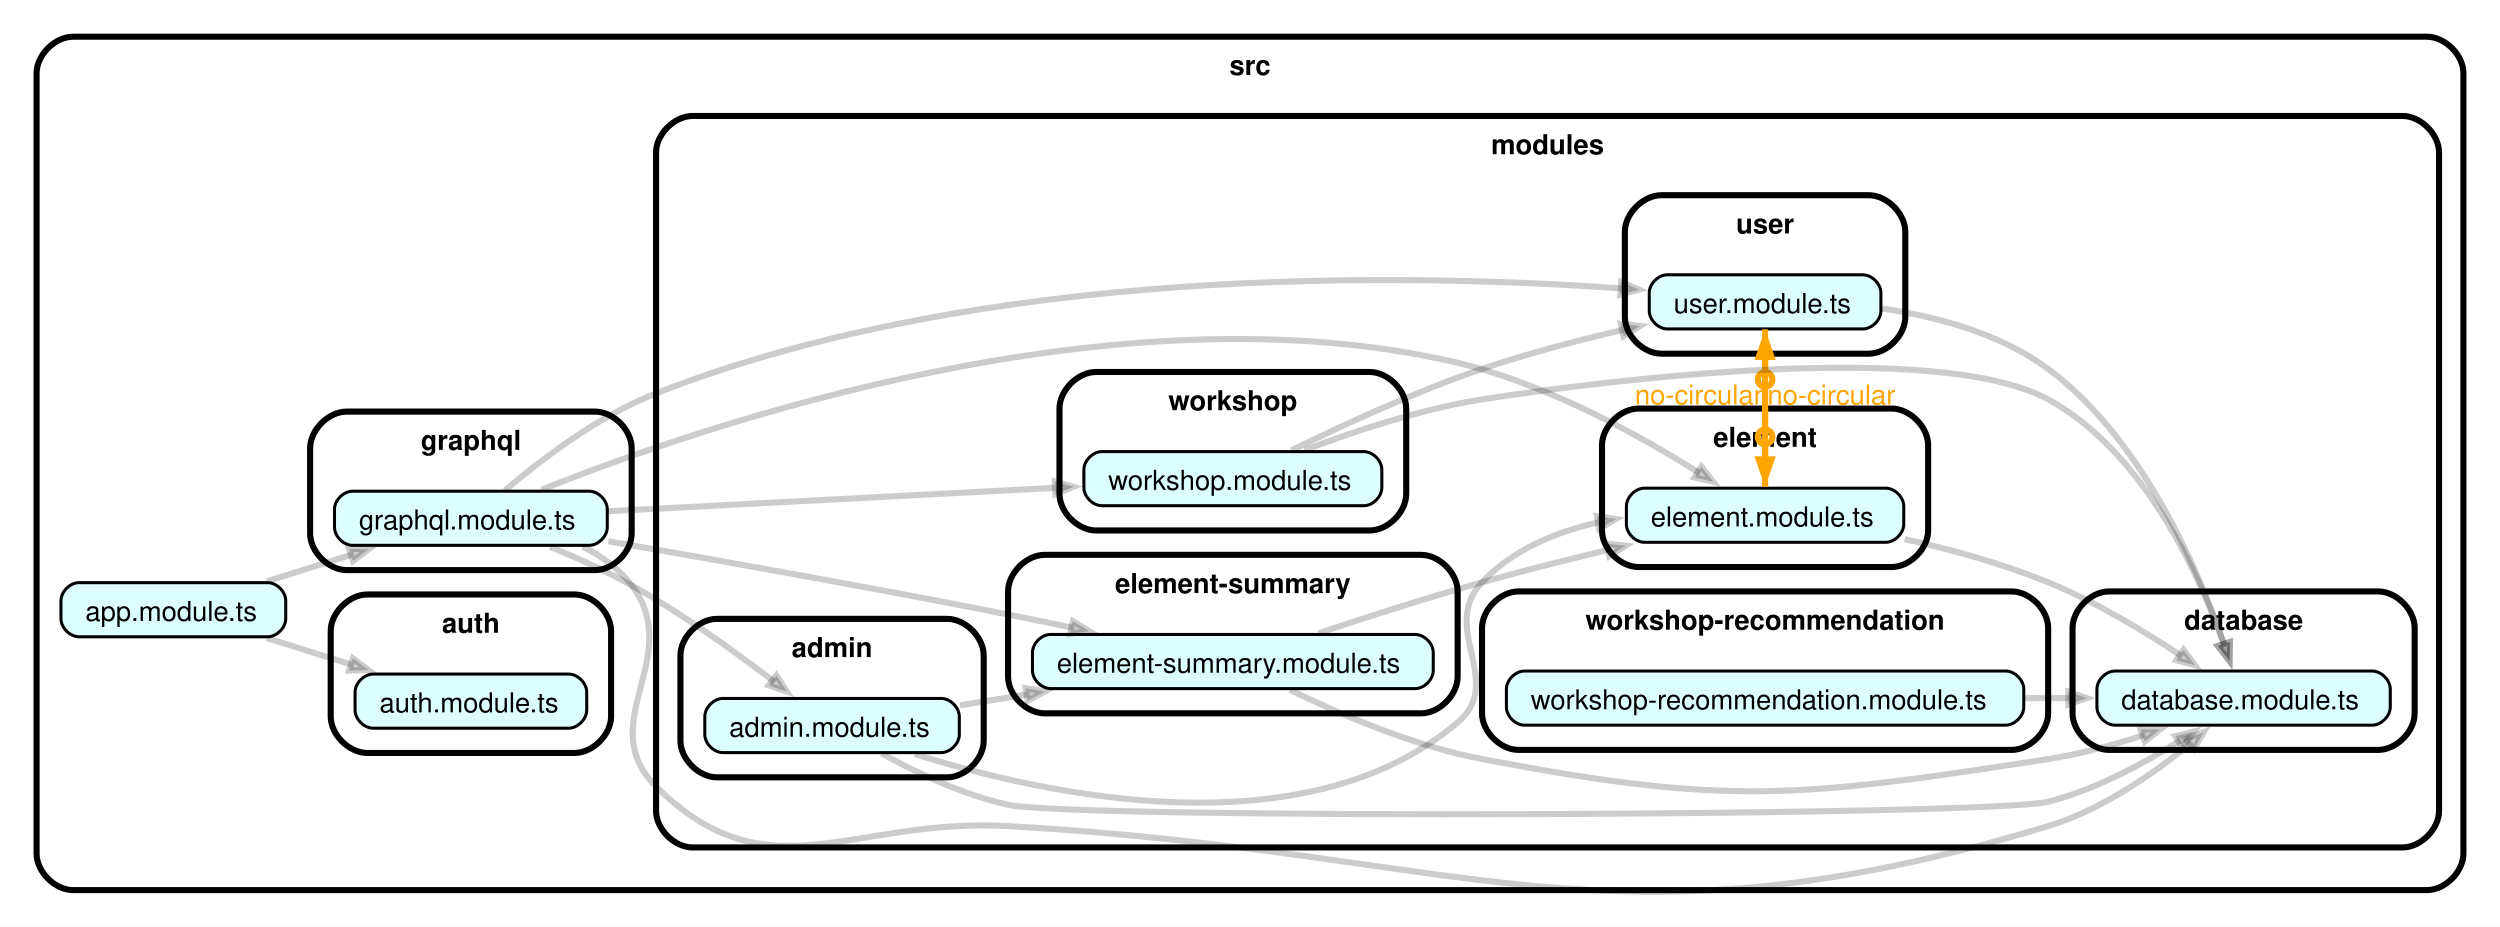
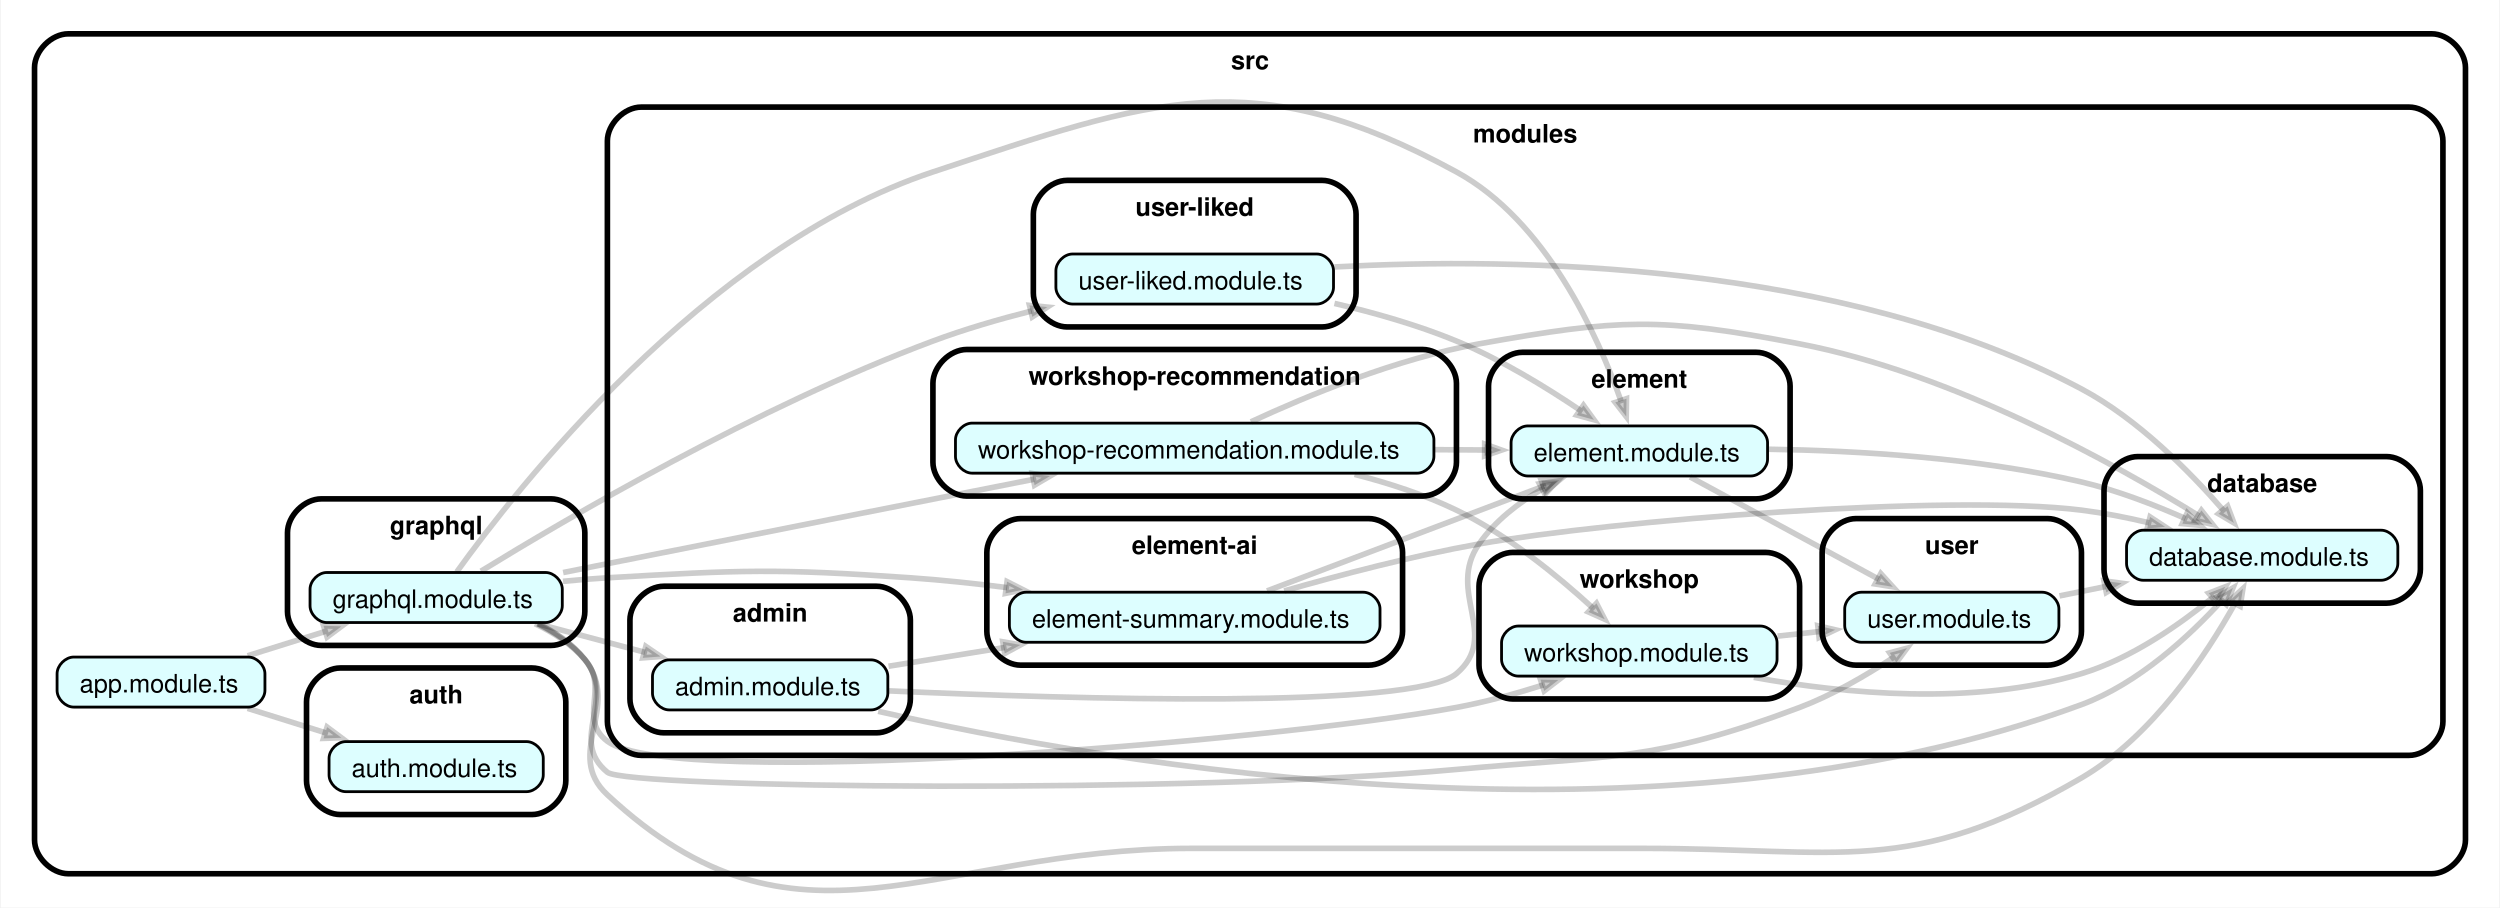
- <svg xmlns="http://www.w3.org/2000/svg" xmlns:xlink="http://www.w3.org/1999/xlink" width="820pt" height="304pt" viewBox="0.00 0.00 820.25 304.00">
-   <g id="graph0" class="graph" transform="scale(1 1) rotate(0) translate(4 300)">
-     <polygon fill="white" stroke="none" points="-4,4 -4,-300 816.25,-300 816.25,4 -4,4" />
+ <svg xmlns="http://www.w3.org/2000/svg" xmlns:xlink="http://www.w3.org/1999/xlink" width="887pt" height="322pt" viewBox="0.00 0.00 886.50 322.00">
+   <g id="graph0" class="graph" transform="scale(1 1) rotate(0) translate(4 318)">
+     <polygon fill="white" stroke="none" points="-4,4 -4,-318 882.5,-318 882.5,4 -4,4" />
    <g id="clust1" class="cluster">
-       <path fill="#ffffff" stroke="black" stroke-width="2" d="M20,-8C20,-8 792.25,-8 792.25,-8 798.25,-8 804.25,-14 804.25,-20 804.25,-20 804.25,-276 804.25,-276 804.25,-282 798.25,-288 792.25,-288 792.25,-288 20,-288 20,-288 14,-288 8,-282 8,-276 8,-276 8,-20 8,-20 8,-14 14,-8 20,-8" />
-       <text text-anchor="middle" x="406.12" y="-275.45" font-family="Helvetica,sans-Serif" font-weight="bold" font-size="9.00">src</text>
+       <path fill="#ffffff" stroke="black" stroke-width="2" d="M20,-8C20,-8 858.5,-8 858.5,-8 864.5,-8 870.5,-14 870.5,-20 870.5,-20 870.5,-294 870.5,-294 870.5,-300 864.5,-306 858.5,-306 858.5,-306 20,-306 20,-306 14,-306 8,-300 8,-294 8,-294 8,-20 8,-20 8,-14 14,-8 20,-8" />
+       <text text-anchor="middle" x="439.25" y="-293.45" font-family="Helvetica,sans-Serif" font-weight="bold" font-size="9.00">src</text>
    </g>
    <g id="clust2" class="cluster">
-       <path fill="#ffffff" stroke="black" stroke-width="2" d="M116.5,-53C116.5,-53 184.5,-53 184.5,-53 190.5,-53 196.5,-59 196.5,-65 196.5,-65 196.5,-93 196.5,-93 196.5,-99 190.5,-105 184.5,-105 184.5,-105 116.5,-105 116.5,-105 110.5,-105 104.5,-99 104.5,-93 104.5,-93 104.5,-65 104.5,-65 104.5,-59 110.5,-53 116.5,-53" />
-       <text text-anchor="middle" x="150.5" y="-92.45" font-family="Helvetica,sans-Serif" font-weight="bold" font-size="9.00">auth</text>
+       <path fill="#ffffff" stroke="black" stroke-width="2" d="M116.5,-29C116.5,-29 184.5,-29 184.5,-29 190.5,-29 196.5,-35 196.5,-41 196.5,-41 196.5,-69 196.5,-69 196.5,-75 190.5,-81 184.5,-81 184.5,-81 116.5,-81 116.5,-81 110.5,-81 104.5,-75 104.5,-69 104.5,-69 104.5,-41 104.5,-41 104.5,-35 110.5,-29 116.5,-29" />
+       <text text-anchor="middle" x="150.5" y="-68.45" font-family="Helvetica,sans-Serif" font-weight="bold" font-size="9.00">auth</text>
    </g>
    <g id="clust3" class="cluster">
-       <path fill="#ffffff" stroke="black" stroke-width="2" d="M109.75,-113C109.75,-113 191.25,-113 191.25,-113 197.25,-113 203.25,-119 203.25,-125 203.25,-125 203.25,-153 203.25,-153 203.25,-159 197.25,-165 191.25,-165 191.25,-165 109.75,-165 109.75,-165 103.75,-165 97.75,-159 97.75,-153 97.75,-153 97.75,-125 97.75,-125 97.75,-119 103.75,-113 109.75,-113" />
-       <text text-anchor="middle" x="150.5" y="-152.45" font-family="Helvetica,sans-Serif" font-weight="bold" font-size="9.00">graphql</text>
+       <path fill="#ffffff" stroke="black" stroke-width="2" d="M109.75,-89C109.75,-89 191.25,-89 191.25,-89 197.25,-89 203.25,-95 203.25,-101 203.25,-101 203.25,-129 203.25,-129 203.25,-135 197.25,-141 191.25,-141 191.25,-141 109.75,-141 109.75,-141 103.75,-141 97.75,-135 97.75,-129 97.75,-129 97.75,-101 97.75,-101 97.75,-95 103.75,-89 109.75,-89" />
+       <text text-anchor="middle" x="150.5" y="-128.45" font-family="Helvetica,sans-Serif" font-weight="bold" font-size="9.00">graphql</text>
    </g>
    <g id="clust4" class="cluster">
-       <path fill="#ffffff" stroke="black" stroke-width="2" d="M223.25,-22C223.25,-22 784.25,-22 784.25,-22 790.25,-22 796.25,-28 796.25,-34 796.25,-34 796.25,-250 796.25,-250 796.25,-256 790.25,-262 784.25,-262 784.25,-262 223.25,-262 223.25,-262 217.25,-262 211.25,-256 211.25,-250 211.25,-250 211.25,-34 211.25,-34 211.25,-28 217.25,-22 223.25,-22" />
-       <text text-anchor="middle" x="503.75" y="-249.45" font-family="Helvetica,sans-Serif" font-weight="bold" font-size="9.00">modules</text>
+       <path fill="#ffffff" stroke="black" stroke-width="2" d="M223.25,-50C223.25,-50 850.5,-50 850.5,-50 856.5,-50 862.5,-56 862.5,-62 862.5,-62 862.5,-268 862.5,-268 862.5,-274 856.5,-280 850.5,-280 850.5,-280 223.25,-280 223.25,-280 217.25,-280 211.25,-274 211.25,-268 211.25,-268 211.25,-62 211.25,-62 211.25,-56 217.25,-50 223.25,-50" />
+       <text text-anchor="middle" x="536.88" y="-267.45" font-family="Helvetica,sans-Serif" font-weight="bold" font-size="9.00">modules</text>
    </g>
    <g id="clust5" class="cluster">
-       <path fill="#ffffff" stroke="black" stroke-width="2" d="M231.25,-45C231.25,-45 306.75,-45 306.75,-45 312.75,-45 318.75,-51 318.75,-57 318.75,-57 318.75,-85 318.75,-85 318.75,-91 312.75,-97 306.75,-97 306.75,-97 231.25,-97 231.25,-97 225.25,-97 219.25,-91 219.25,-85 219.25,-85 219.25,-57 219.25,-57 219.25,-51 225.25,-45 231.25,-45" />
-       <text text-anchor="middle" x="269" y="-84.45" font-family="Helvetica,sans-Serif" font-weight="bold" font-size="9.00">admin</text>
+       <path fill="#ffffff" stroke="black" stroke-width="2" d="M231.25,-58C231.25,-58 306.75,-58 306.75,-58 312.75,-58 318.75,-64 318.75,-70 318.75,-70 318.75,-98 318.75,-98 318.75,-104 312.75,-110 306.75,-110 306.75,-110 231.25,-110 231.25,-110 225.25,-110 219.25,-104 219.25,-98 219.25,-98 219.25,-70 219.25,-70 219.25,-64 225.25,-58 231.25,-58" />
+       <text text-anchor="middle" x="269" y="-97.45" font-family="Helvetica,sans-Serif" font-weight="bold" font-size="9.00">admin</text>
    </g>
    <g id="clust6" class="cluster">
-       <path fill="#ffffff" stroke="black" stroke-width="2" d="M688,-54C688,-54 776.25,-54 776.25,-54 782.25,-54 788.25,-60 788.25,-66 788.25,-66 788.25,-94 788.25,-94 788.25,-100 782.25,-106 776.25,-106 776.25,-106 688,-106 688,-106 682,-106 676,-100 676,-94 676,-94 676,-66 676,-66 676,-60 682,-54 688,-54" />
-       <text text-anchor="middle" x="732.12" y="-93.45" font-family="Helvetica,sans-Serif" font-weight="bold" font-size="9.00">database</text>
+       <path fill="#ffffff" stroke="black" stroke-width="2" d="M754.25,-104C754.25,-104 842.5,-104 842.5,-104 848.5,-104 854.5,-110 854.5,-116 854.5,-116 854.5,-144 854.5,-144 854.5,-150 848.5,-156 842.5,-156 842.5,-156 754.25,-156 754.25,-156 748.25,-156 742.25,-150 742.25,-144 742.25,-144 742.25,-116 742.25,-116 742.25,-110 748.25,-104 754.25,-104" />
+       <text text-anchor="middle" x="798.38" y="-143.45" font-family="Helvetica,sans-Serif" font-weight="bold" font-size="9.00">database</text>
    </g>
    <g id="clust7" class="cluster">
-       <path fill="#ffffff" stroke="black" stroke-width="2" d="M338.75,-66C338.75,-66 462.25,-66 462.25,-66 468.25,-66 474.25,-72 474.25,-78 474.25,-78 474.25,-106 474.25,-106 474.25,-112 468.25,-118 462.25,-118 462.25,-118 338.75,-118 338.75,-118 332.75,-118 326.75,-112 326.75,-106 326.75,-106 326.75,-78 326.75,-78 326.75,-72 332.75,-66 338.75,-66" />
-       <text text-anchor="middle" x="400.5" y="-105.45" font-family="Helvetica,sans-Serif" font-weight="bold" font-size="9.00">element-summary</text>
+       <path fill="#ffffff" stroke="black" stroke-width="2" d="M357.88,-82C357.88,-82 481.38,-82 481.38,-82 487.38,-82 493.38,-88 493.38,-94 493.38,-94 493.38,-122 493.38,-122 493.38,-128 487.38,-134 481.38,-134 481.38,-134 357.88,-134 357.88,-134 351.88,-134 345.88,-128 345.88,-122 345.88,-122 345.88,-94 345.88,-94 345.88,-88 351.88,-82 357.88,-82" />
+       <text text-anchor="middle" x="419.62" y="-121.45" font-family="Helvetica,sans-Serif" font-weight="bold" font-size="9.00">element-ai</text>
    </g>
    <g id="clust8" class="cluster">
-       <path fill="#ffffff" stroke="black" stroke-width="2" d="M533.62,-114C533.62,-114 616.62,-114 616.62,-114 622.62,-114 628.62,-120 628.62,-126 628.62,-126 628.62,-154 628.62,-154 628.62,-160 622.62,-166 616.62,-166 616.62,-166 533.62,-166 533.62,-166 527.62,-166 521.62,-160 521.62,-154 521.62,-154 521.62,-126 521.62,-126 521.62,-120 527.62,-114 533.62,-114" />
-       <text text-anchor="middle" x="575.12" y="-153.45" font-family="Helvetica,sans-Serif" font-weight="bold" font-size="9.00">element</text>
+       <path fill="#ffffff" stroke="black" stroke-width="2" d="M535.88,-141C535.88,-141 618.88,-141 618.88,-141 624.88,-141 630.88,-147 630.88,-153 630.88,-153 630.88,-181 630.88,-181 630.88,-187 624.88,-193 618.88,-193 618.88,-193 535.88,-193 535.88,-193 529.88,-193 523.88,-187 523.88,-181 523.88,-181 523.88,-153 523.88,-153 523.88,-147 529.88,-141 535.88,-141" />
+       <text text-anchor="middle" x="577.38" y="-180.45" font-family="Helvetica,sans-Serif" font-weight="bold" font-size="9.00">element</text>
    </g>
    <g id="clust9" class="cluster">
-       <path fill="#ffffff" stroke="black" stroke-width="2" d="M541.12,-184C541.12,-184 609.12,-184 609.12,-184 615.12,-184 621.12,-190 621.12,-196 621.12,-196 621.12,-224 621.12,-224 621.12,-230 615.12,-236 609.12,-236 609.12,-236 541.12,-236 541.12,-236 535.12,-236 529.12,-230 529.12,-224 529.12,-224 529.12,-196 529.12,-196 529.12,-190 535.12,-184 541.12,-184" />
-       <text text-anchor="middle" x="575.12" y="-223.45" font-family="Helvetica,sans-Serif" font-weight="bold" font-size="9.00">user</text>
+       <path fill="#ffffff" stroke="black" stroke-width="2" d="M374.38,-202C374.38,-202 464.88,-202 464.88,-202 470.88,-202 476.88,-208 476.88,-214 476.88,-214 476.88,-242 476.88,-242 476.88,-248 470.88,-254 464.88,-254 464.88,-254 374.38,-254 374.38,-254 368.38,-254 362.38,-248 362.38,-242 362.38,-242 362.38,-214 362.38,-214 362.38,-208 368.38,-202 374.38,-202" />
+       <text text-anchor="middle" x="419.62" y="-241.45" font-family="Helvetica,sans-Serif" font-weight="bold" font-size="9.00">user-liked</text>
    </g>
    <g id="clust10" class="cluster">
-       <path fill="#ffffff" stroke="black" stroke-width="2" d="M494.25,-54C494.25,-54 656,-54 656,-54 662,-54 668,-60 668,-66 668,-66 668,-94 668,-94 668,-100 662,-106 656,-106 656,-106 494.25,-106 494.25,-106 488.25,-106 482.25,-100 482.25,-94 482.25,-94 482.25,-66 482.25,-66 482.25,-60 488.25,-54 494.25,-54" />
-       <text text-anchor="middle" x="575.12" y="-93.45" font-family="Helvetica,sans-Serif" font-weight="bold" font-size="9.00">workshop-recommendation</text>
+       <path fill="#ffffff" stroke="black" stroke-width="2" d="M654.25,-82C654.25,-82 722.25,-82 722.25,-82 728.25,-82 734.25,-88 734.25,-94 734.25,-94 734.25,-122 734.25,-122 734.25,-128 728.25,-134 722.25,-134 722.25,-134 654.25,-134 654.25,-134 648.25,-134 642.25,-128 642.25,-122 642.25,-122 642.25,-94 642.25,-94 642.25,-88 648.25,-82 654.25,-82" />
+       <text text-anchor="middle" x="688.25" y="-121.45" font-family="Helvetica,sans-Serif" font-weight="bold" font-size="9.00">user</text>
    </g>
    <g id="clust11" class="cluster">
-       <path fill="#ffffff" stroke="black" stroke-width="2" d="M355.62,-126C355.62,-126 445.38,-126 445.38,-126 451.38,-126 457.38,-132 457.38,-138 457.38,-138 457.38,-166 457.38,-166 457.38,-172 451.38,-178 445.38,-178 445.38,-178 355.62,-178 355.62,-178 349.62,-178 343.62,-172 343.62,-166 343.62,-166 343.62,-138 343.62,-138 343.62,-132 349.62,-126 355.62,-126" />
-       <text text-anchor="middle" x="400.5" y="-165.45" font-family="Helvetica,sans-Serif" font-weight="bold" font-size="9.00">workshop</text>
+       <path fill="#ffffff" stroke="black" stroke-width="2" d="M338.75,-142C338.75,-142 500.5,-142 500.5,-142 506.5,-142 512.5,-148 512.5,-154 512.5,-154 512.5,-182 512.5,-182 512.5,-188 506.5,-194 500.5,-194 500.5,-194 338.75,-194 338.75,-194 332.75,-194 326.75,-188 326.75,-182 326.75,-182 326.75,-154 326.75,-154 326.75,-148 332.75,-142 338.75,-142" />
+       <text text-anchor="middle" x="419.62" y="-181.45" font-family="Helvetica,sans-Serif" font-weight="bold" font-size="9.00">workshop-recommendation</text>
+     </g>
+     <g id="clust12" class="cluster">
+       <path fill="#ffffff" stroke="black" stroke-width="2" d="M532.5,-70C532.5,-70 622.25,-70 622.25,-70 628.25,-70 634.25,-76 634.25,-82 634.25,-82 634.25,-110 634.25,-110 634.25,-116 628.25,-122 622.25,-122 622.25,-122 532.5,-122 532.5,-122 526.5,-122 520.5,-116 520.5,-110 520.5,-110 520.5,-82 520.5,-82 520.5,-76 526.5,-70 532.5,-70" />
+       <text text-anchor="middle" x="577.38" y="-109.45" font-family="Helvetica,sans-Serif" font-weight="bold" font-size="9.00">workshop</text>
    </g>
    <g id="node1" class="node">
      <g id="a_node1">
        <a xlink:href="src/app.module.ts" xlink:title="app.module.ts">
-           <path fill="#ddfeff" stroke="black" d="M83.83,-108.88C83.83,-108.88 21.92,-108.88 21.92,-108.88 18.96,-108.88 16,-105.92 16,-102.96 16,-102.96 16,-97.04 16,-97.04 16,-94.08 18.96,-91.12 21.92,-91.12 21.92,-91.12 83.83,-91.12 83.83,-91.12 86.79,-91.12 89.75,-94.08 89.75,-97.04 89.75,-97.04 89.75,-102.96 89.75,-102.96 89.75,-105.92 86.79,-108.88 83.83,-108.88" />
-           <text text-anchor="start" x="24" y="-96.33" font-family="Helvetica,sans-Serif" font-size="9.00">app.module.ts</text>
+           <path fill="#ddfeff" stroke="black" d="M83.83,-84.88C83.83,-84.88 21.92,-84.88 21.92,-84.88 18.96,-84.88 16,-81.92 16,-78.96 16,-78.96 16,-73.04 16,-73.04 16,-70.08 18.96,-67.12 21.92,-67.12 21.92,-67.12 83.83,-67.12 83.83,-67.12 86.79,-67.12 89.75,-70.08 89.75,-73.04 89.75,-73.04 89.75,-78.96 89.75,-78.96 89.75,-81.92 86.79,-84.88 83.83,-84.88" />
+           <text text-anchor="start" x="24" y="-72.33" font-family="Helvetica,sans-Serif" font-size="9.00">app.module.ts</text>
        </a>
      </g>
    </g>
    <g id="node2" class="node">
      <g id="a_node2">
        <a xlink:href="src/auth/auth.module.ts" xlink:title="auth.module.ts">
-           <path fill="#ddfeff" stroke="black" d="M182.58,-78.88C182.58,-78.88 118.42,-78.88 118.42,-78.88 115.46,-78.88 112.5,-75.92 112.5,-72.96 112.5,-72.96 112.5,-67.04 112.5,-67.04 112.5,-64.08 115.46,-61.12 118.42,-61.12 118.42,-61.12 182.58,-61.12 182.58,-61.12 185.54,-61.12 188.5,-64.08 188.5,-67.04 188.5,-67.04 188.5,-72.96 188.5,-72.96 188.5,-75.92 185.54,-78.88 182.58,-78.88" />
-           <text text-anchor="start" x="120.5" y="-66.33" font-family="Helvetica,sans-Serif" font-size="9.00">auth.module.ts</text>
+           <path fill="#ddfeff" stroke="black" d="M182.58,-54.88C182.58,-54.88 118.42,-54.88 118.42,-54.88 115.46,-54.88 112.5,-51.92 112.5,-48.96 112.5,-48.96 112.5,-43.04 112.5,-43.04 112.5,-40.08 115.46,-37.12 118.42,-37.12 118.42,-37.12 182.58,-37.12 182.58,-37.12 185.54,-37.12 188.5,-40.08 188.5,-43.04 188.5,-43.04 188.5,-48.96 188.5,-48.96 188.5,-51.92 185.54,-54.88 182.58,-54.88" />
+           <text text-anchor="start" x="120.5" y="-42.33" font-family="Helvetica,sans-Serif" font-size="9.00">auth.module.ts</text>
        </a>
      </g>
    </g>
    <g id="edge1" class="edge">
-       <path fill="none" stroke="#000000" stroke-width="2" stroke-opacity="0.2" d="M83.61,-90.67C92.33,-87.93 102,-84.9 111.18,-82.02" />
-       <polygon fill="#000000" fill-opacity="0.2" stroke="#000000" stroke-width="2" stroke-opacity="0.2" points="111.8,-84.03 116.9,-80.23 110.54,-80.02 111.8,-84.03" />
+       <path fill="none" stroke="#000000" stroke-width="2" stroke-opacity="0.2" d="M83.61,-66.67C92.33,-63.93 102,-60.9 111.18,-58.02" />
+       <polygon fill="#000000" fill-opacity="0.2" stroke="#000000" stroke-width="2" stroke-opacity="0.2" points="111.8,-60.03 116.9,-56.23 110.54,-56.02 111.8,-60.03" />
    </g>
    <g id="node3" class="node">
      <g id="a_node3">
        <a xlink:href="src/graphql/graphql.module.ts" xlink:title="graphql.module.ts">
-           <path fill="#ddfeff" stroke="black" d="M189.33,-138.88C189.33,-138.88 111.67,-138.88 111.67,-138.88 108.71,-138.88 105.75,-135.92 105.75,-132.96 105.75,-132.96 105.75,-127.04 105.75,-127.04 105.75,-124.08 108.71,-121.12 111.67,-121.12 111.67,-121.12 189.33,-121.12 189.33,-121.12 192.29,-121.12 195.25,-124.08 195.25,-127.04 195.25,-127.04 195.25,-132.96 195.25,-132.96 195.25,-135.92 192.29,-138.88 189.33,-138.88" />
-           <text text-anchor="start" x="113.75" y="-126.33" font-family="Helvetica,sans-Serif" font-size="9.00">graphql.module.ts</text>
+           <path fill="#ddfeff" stroke="black" d="M189.33,-114.88C189.33,-114.88 111.67,-114.88 111.67,-114.88 108.71,-114.88 105.75,-111.92 105.75,-108.96 105.75,-108.96 105.75,-103.04 105.75,-103.04 105.75,-100.08 108.71,-97.12 111.67,-97.12 111.67,-97.12 189.33,-97.12 189.33,-97.12 192.29,-97.12 195.25,-100.08 195.25,-103.04 195.25,-103.04 195.25,-108.96 195.25,-108.96 195.25,-111.92 192.29,-114.88 189.33,-114.88" />
+           <text text-anchor="start" x="113.75" y="-102.33" font-family="Helvetica,sans-Serif" font-size="9.00">graphql.module.ts</text>
        </a>
      </g>
    </g>
    <g id="edge2" class="edge">
-       <path fill="none" stroke="#000000" stroke-width="2" stroke-opacity="0.2" d="M83.61,-109.33C92.33,-112.07 102,-115.1 111.18,-117.98" />
-       <polygon fill="#000000" fill-opacity="0.2" stroke="#000000" stroke-width="2" stroke-opacity="0.2" points="110.54,-119.98 116.9,-119.77 111.8,-115.97 110.54,-119.98" />
+       <path fill="none" stroke="#000000" stroke-width="2" stroke-opacity="0.2" d="M83.61,-85.33C92.33,-88.07 102,-91.1 111.18,-93.98" />
+       <polygon fill="#000000" fill-opacity="0.2" stroke="#000000" stroke-width="2" stroke-opacity="0.2" points="110.54,-95.98 116.9,-95.77 111.8,-91.97 110.54,-95.98" />
    </g>
    <g id="node4" class="node">
      <g id="a_node4">
        <a xlink:href="src/modules/admin/admin.module.ts" xlink:title="admin.module.ts">
-           <path fill="#ddfeff" stroke="black" d="M304.83,-70.88C304.83,-70.88 233.17,-70.88 233.17,-70.88 230.21,-70.88 227.25,-67.92 227.25,-64.96 227.25,-64.96 227.25,-59.04 227.25,-59.04 227.25,-56.08 230.21,-53.12 233.17,-53.12 233.17,-53.12 304.83,-53.12 304.83,-53.12 307.79,-53.12 310.75,-56.08 310.75,-59.04 310.75,-59.04 310.75,-64.96 310.75,-64.96 310.75,-67.92 307.79,-70.88 304.83,-70.88" />
-           <text text-anchor="start" x="235.25" y="-58.33" font-family="Helvetica,sans-Serif" font-size="9.00">admin.module.ts</text>
+           <path fill="#ddfeff" stroke="black" d="M304.83,-83.88C304.83,-83.88 233.17,-83.88 233.17,-83.88 230.21,-83.88 227.25,-80.92 227.25,-77.96 227.25,-77.96 227.25,-72.04 227.25,-72.04 227.25,-69.08 230.21,-66.12 233.17,-66.12 233.17,-66.12 304.83,-66.12 304.83,-66.12 307.79,-66.12 310.75,-69.08 310.75,-72.04 310.75,-72.04 310.75,-77.96 310.75,-77.96 310.75,-80.92 307.79,-83.88 304.83,-83.88" />
+           <text text-anchor="start" x="235.25" y="-71.33" font-family="Helvetica,sans-Serif" font-size="9.00">admin.module.ts</text>
        </a>
      </g>
    </g>
    <g id="edge3" class="edge">
-       <path fill="none" stroke="#000000" stroke-width="2" stroke-opacity="0.2" d="M176.5,-120.65C185.16,-117.08 194.81,-112.72 203.25,-108 219.75,-98.77 237.15,-86.24 249.75,-76.58" />
-       <polygon fill="#000000" fill-opacity="0.2" stroke="#000000" stroke-width="2" stroke-opacity="0.2" points="250.73,-78.48 254.18,-73.13 248.16,-75.16 250.73,-78.48" />
+       <path fill="none" stroke="#000000" stroke-width="2" stroke-opacity="0.2" d="M186.45,-96.7C198.43,-93.51 211.99,-89.9 224.56,-86.56" />
+       <polygon fill="#000000" fill-opacity="0.2" stroke="#000000" stroke-width="2" stroke-opacity="0.2" points="224.89,-88.65 230.15,-85.07 223.81,-84.59 224.89,-88.65" />
    </g>
    <g id="node5" class="node">
      <g id="a_node5">
        <a xlink:href="src/modules/database/database.module.ts" xlink:title="database.module.ts">
-           <path fill="#ddfeff" stroke="black" d="M774.33,-79.88C774.33,-79.88 689.92,-79.88 689.92,-79.88 686.96,-79.88 684,-76.92 684,-73.96 684,-73.96 684,-68.04 684,-68.04 684,-65.08 686.96,-62.12 689.92,-62.12 689.92,-62.12 774.33,-62.12 774.33,-62.12 777.29,-62.12 780.25,-65.08 780.25,-68.04 780.25,-68.04 780.25,-73.96 780.25,-73.96 780.25,-76.92 777.29,-79.88 774.33,-79.88" />
-           <text text-anchor="start" x="692" y="-67.33" font-family="Helvetica,sans-Serif" font-size="9.00">database.module.ts</text>
+           <path fill="#ddfeff" stroke="black" d="M840.58,-129.88C840.58,-129.88 756.17,-129.88 756.17,-129.88 753.21,-129.88 750.25,-126.92 750.25,-123.96 750.25,-123.96 750.25,-118.04 750.25,-118.04 750.25,-115.08 753.21,-112.12 756.17,-112.12 756.17,-112.12 840.58,-112.12 840.58,-112.12 843.54,-112.12 846.5,-115.08 846.5,-118.04 846.5,-118.04 846.5,-123.96 846.5,-123.96 846.5,-126.92 843.54,-129.88 840.58,-129.88" />
+           <text text-anchor="start" x="758.25" y="-117.33" font-family="Helvetica,sans-Serif" font-size="9.00">database.module.ts</text>
        </a>
      </g>
    </g>
    <g id="edge4" class="edge">
-       <path fill="none" stroke="#000000" stroke-width="2" stroke-opacity="0.2" d="M187.25,-120.69C193.41,-117.58 199.14,-113.46 203.25,-108 221.01,-84.38 190.27,-62.8 211.25,-42 247.93,-5.63 275.17,-31.89 326.75,-29 478.18,-20.5 522.82,14.88 668,-29 685.53,-34.3 702.65,-46.24 714.63,-56.04" />
-       <polygon fill="#000000" fill-opacity="0.2" stroke="#000000" stroke-width="2" stroke-opacity="0.2" points="713.14,-57.54 719.07,-59.83 715.87,-54.34 713.14,-57.54" />
+       <path fill="none" stroke="#000000" stroke-width="2" stroke-opacity="0.2" d="M186.8,-96.67C193.07,-93.56 198.96,-89.45 203.25,-84 216.63,-67.01 195.4,-50.72 211.25,-36 279.06,26.99 326.07,-17 418.62,-17 418.62,-17 418.62,-17 578.38,-17 648.54,-17 673.64,-6.66 734.25,-42 759.39,-56.66 778.44,-85.45 788.74,-103.93" />
+       <polygon fill="#000000" fill-opacity="0.2" stroke="#000000" stroke-width="2" stroke-opacity="0.2" points="786.86,-104.87 791.54,-109.17 790.57,-102.89 786.86,-104.87" />
    </g>
    <g id="node6" class="node">
      <g id="a_node6">
-         <a xlink:href="src/modules/element-summary/element-summary.module.ts" xlink:title="element-summary.module.ts">
-           <path fill="#ddfeff" stroke="black" d="M460.33,-91.88C460.33,-91.88 340.67,-91.88 340.67,-91.88 337.71,-91.88 334.75,-88.92 334.75,-85.96 334.75,-85.96 334.75,-80.04 334.75,-80.04 334.75,-77.08 337.71,-74.12 340.67,-74.12 340.67,-74.12 460.33,-74.12 460.33,-74.12 463.29,-74.12 466.25,-77.08 466.25,-80.04 466.25,-80.04 466.25,-85.96 466.25,-85.96 466.25,-88.92 463.29,-91.88 460.33,-91.88" />
-           <text text-anchor="start" x="342.75" y="-79.33" font-family="Helvetica,sans-Serif" font-size="9.00">element-summary.module.ts</text>
+         <a xlink:href="src/modules/element-ai/element-summary.module.ts" xlink:title="element-summary.module.ts">
+           <path fill="#ddfeff" stroke="black" d="M479.46,-107.88C479.46,-107.88 359.79,-107.88 359.79,-107.88 356.83,-107.88 353.88,-104.92 353.88,-101.96 353.88,-101.96 353.88,-96.04 353.88,-96.04 353.88,-93.08 356.83,-90.12 359.79,-90.12 359.79,-90.12 479.46,-90.12 479.46,-90.12 482.42,-90.12 485.38,-93.08 485.38,-96.04 485.38,-96.04 485.38,-101.96 485.38,-101.96 485.38,-104.92 482.42,-107.88 479.46,-107.88" />
+           <text text-anchor="start" x="361.88" y="-95.33" font-family="Helvetica,sans-Serif" font-size="9.00">element-summary.module.ts</text>
        </a>
      </g>
    </g>
    <g id="edge5" class="edge">
-       <path fill="none" stroke="#000000" stroke-width="2" stroke-opacity="0.2" d="M195.58,-122.46C229.35,-116.6 277.05,-108.13 318.75,-100 328.12,-98.17 338.08,-96.15 347.68,-94.15" />
-       <polygon fill="#000000" fill-opacity="0.2" stroke="#000000" stroke-width="2" stroke-opacity="0.2" points="347.98,-96.23 353.42,-92.95 347.12,-92.12 347.98,-96.23" />
+       <path fill="none" stroke="#000000" stroke-width="2" stroke-opacity="0.2" d="M195.5,-111.74C200.8,-112.26 206.14,-112.7 211.25,-113 258.95,-115.78 271.09,-116.32 318.75,-113 329.88,-112.22 341.67,-110.97 353.08,-109.51" />
+       <polygon fill="#000000" fill-opacity="0.2" stroke="#000000" stroke-width="2" stroke-opacity="0.2" points="353.05,-111.64 358.73,-108.77 352.5,-107.47 353.05,-111.64" />
    </g>
    <g id="node7" class="node">
      <g id="a_node7">
        <a xlink:href="src/modules/element/element.module.ts" xlink:title="element.module.ts">
-           <path fill="#ddfeff" stroke="black" d="M614.71,-139.88C614.71,-139.88 535.54,-139.88 535.54,-139.88 532.58,-139.88 529.62,-136.92 529.62,-133.96 529.62,-133.96 529.62,-128.04 529.62,-128.04 529.62,-125.08 532.58,-122.12 535.54,-122.12 535.54,-122.12 614.71,-122.12 614.71,-122.12 617.67,-122.12 620.62,-125.08 620.62,-128.04 620.62,-128.04 620.62,-133.96 620.62,-133.96 620.62,-136.92 617.67,-139.88 614.71,-139.88" />
-           <text text-anchor="start" x="537.62" y="-127.33" font-family="Helvetica,sans-Serif" font-size="9.00">element.module.ts</text>
+           <path fill="#ddfeff" stroke="black" d="M616.96,-166.88C616.96,-166.88 537.79,-166.88 537.79,-166.88 534.83,-166.88 531.88,-163.92 531.88,-160.96 531.88,-160.96 531.88,-155.04 531.88,-155.04 531.88,-152.08 534.83,-149.12 537.79,-149.12 537.79,-149.12 616.96,-149.12 616.96,-149.12 619.92,-149.12 622.88,-152.08 622.88,-155.04 622.88,-155.04 622.88,-160.96 622.88,-160.96 622.88,-163.92 619.92,-166.88 616.96,-166.88" />
+           <text text-anchor="start" x="539.88" y="-154.32" font-family="Helvetica,sans-Serif" font-size="9.00">element.module.ts</text>
        </a>
      </g>
    </g>
    <g id="edge6" class="edge">
-       <path fill="none" stroke="#000000" stroke-width="2" stroke-opacity="0.2" d="M173.64,-139.37C226.25,-160.37 362.73,-207.36 474.25,-181 503.44,-174.1 533.82,-157.28 553.29,-145.05" />
-       <polygon fill="#000000" fill-opacity="0.2" stroke="#000000" stroke-width="2" stroke-opacity="0.2" points="554.23,-146.95 558.14,-141.93 551.96,-143.41 554.23,-146.95" />
+       <path fill="none" stroke="#000000" stroke-width="2" stroke-opacity="0.2" d="M157.8,-115.07C178.15,-143.43 245.55,-230.09 326.75,-257 405.11,-282.97 440.01,-296.5 512.5,-257 544.21,-239.72 562.57,-199.18 570.9,-175.69" />
+       <polygon fill="#000000" fill-opacity="0.2" stroke="#000000" stroke-width="2" stroke-opacity="0.2" points="572.83,-176.56 572.74,-170.2 568.84,-175.22 572.83,-176.56" />
    </g>
    <g id="node8" class="node">
      <g id="a_node8">
-         <a xlink:href="src/modules/user/user.module.ts" xlink:title="user.module.ts">
-           <path fill="#ddfeff" stroke="black" d="M607.21,-209.88C607.21,-209.88 543.04,-209.88 543.04,-209.88 540.08,-209.88 537.12,-206.92 537.12,-203.96 537.12,-203.96 537.12,-198.04 537.12,-198.04 537.12,-195.08 540.08,-192.12 543.04,-192.12 543.04,-192.12 607.21,-192.12 607.21,-192.12 610.17,-192.12 613.12,-195.08 613.12,-198.04 613.12,-198.04 613.12,-203.96 613.12,-203.96 613.12,-206.92 610.17,-209.88 607.21,-209.88" />
-           <text text-anchor="start" x="545.12" y="-197.32" font-family="Helvetica,sans-Serif" font-size="9.00">user.module.ts</text>
+         <a xlink:href="src/modules/user-liked/user-liked.module.ts" xlink:title="user-liked.module.ts">
+           <path fill="#ddfeff" stroke="black" d="M462.96,-227.88C462.96,-227.88 376.29,-227.88 376.29,-227.88 373.33,-227.88 370.38,-224.92 370.38,-221.96 370.38,-221.96 370.38,-216.04 370.38,-216.04 370.38,-213.08 373.33,-210.12 376.29,-210.12 376.29,-210.12 462.96,-210.12 462.96,-210.12 465.92,-210.12 468.88,-213.08 468.88,-216.04 468.88,-216.04 468.88,-221.96 468.88,-221.96 468.88,-224.92 465.92,-227.88 462.96,-227.88" />
+           <text text-anchor="start" x="378.38" y="-215.32" font-family="Helvetica,sans-Serif" font-size="9.00">user-liked.module.ts</text>
        </a>
      </g>
    </g>
    <g id="edge7" class="edge">
-       <path fill="none" stroke="#000000" stroke-width="2" stroke-opacity="0.2" d="M161.66,-139.16C172.92,-148.76 192.04,-163.47 211.25,-171 318.62,-213.11 457.26,-210.44 528.06,-205.42" />
-       <polygon fill="#000000" fill-opacity="0.2" stroke="#000000" stroke-width="2" stroke-opacity="0.2" points="527.92,-207.54 533.75,-205 527.61,-203.35 527.92,-207.54" />
+       <path fill="none" stroke="#000000" stroke-width="2" stroke-opacity="0.2" d="M166.39,-115.34C195.92,-133.48 264.43,-173.76 326.75,-197 337.88,-201.15 350.06,-204.71 361.82,-207.69" />
+       <polygon fill="#000000" fill-opacity="0.2" stroke="#000000" stroke-width="2" stroke-opacity="0.2" points="361.01,-209.65 367.34,-209.04 362.01,-205.57 361.01,-209.65" />
    </g>
    <g id="node9" class="node">
      <g id="a_node9">
-         <a xlink:href="src/modules/workshop/workshop.module.ts" xlink:title="workshop.module.ts">
-           <path fill="#ddfeff" stroke="black" d="M443.46,-151.88C443.46,-151.88 357.54,-151.88 357.54,-151.88 354.58,-151.88 351.62,-148.92 351.62,-145.96 351.62,-145.96 351.62,-140.04 351.62,-140.04 351.62,-137.08 354.58,-134.12 357.54,-134.12 357.54,-134.12 443.46,-134.12 443.46,-134.12 446.42,-134.12 449.38,-137.08 449.38,-140.04 449.38,-140.04 449.38,-145.96 449.38,-145.96 449.38,-148.92 446.42,-151.88 443.46,-151.88" />
-           <text text-anchor="start" x="359.62" y="-139.32" font-family="Helvetica,sans-Serif" font-size="9.00">workshop.module.ts</text>
+         <a xlink:href="src/modules/user/user.module.ts" xlink:title="user.module.ts">
+           <path fill="#ddfeff" stroke="black" d="M720.33,-107.88C720.33,-107.88 656.17,-107.88 656.17,-107.88 653.21,-107.88 650.25,-104.92 650.25,-101.96 650.25,-101.96 650.25,-96.04 650.25,-96.04 650.25,-93.08 653.21,-90.12 656.17,-90.12 656.17,-90.12 720.33,-90.12 720.33,-90.12 723.29,-90.12 726.25,-93.08 726.25,-96.04 726.25,-96.04 726.25,-101.96 726.25,-101.96 726.25,-104.92 723.29,-107.88 720.33,-107.88" />
+           <text text-anchor="start" x="658.25" y="-95.33" font-family="Helvetica,sans-Serif" font-size="9.00">user.module.ts</text>
        </a>
      </g>
    </g>
    <g id="edge8" class="edge">
-       <path fill="none" stroke="#000000" stroke-width="2" stroke-opacity="0.2" d="M195.55,-132.31C236.44,-134.45 297.55,-137.66 342.21,-140" />
-       <polygon fill="#000000" fill-opacity="0.2" stroke="#000000" stroke-width="2" stroke-opacity="0.2" points="342.07,-142.09 348.17,-140.31 342.29,-137.9 342.07,-142.09" />
-     </g>
-     <g id="edge9" class="edge">
-       <path fill="none" stroke="#000000" stroke-width="2" stroke-opacity="0.2" d="M285.27,-52.81C296.34,-46.71 311.93,-39.23 326.75,-36 348.95,-31.16 649.6,-32.31 668,-37 683.44,-40.93 699.21,-49.43 711.13,-56.95" />
-       <polygon fill="#000000" fill-opacity="0.2" stroke="#000000" stroke-width="2" stroke-opacity="0.2" points="709.67,-58.5 715.84,-60.03 711.97,-54.98 709.67,-58.5" />
-     </g>
-     <g id="edge10" class="edge">
-       <path fill="none" stroke="#000000" stroke-width="2" stroke-opacity="0.2" d="M310.97,-68.64C318,-69.78 325.47,-71 332.97,-72.21" />
-       <polygon fill="#000000" fill-opacity="0.2" stroke="#000000" stroke-width="2" stroke-opacity="0.2" points="332.51,-74.26 338.77,-73.15 333.18,-70.12 332.51,-74.26" />
-     </g>
-     <g id="edge11" class="edge">
-       <path fill="none" stroke="#000000" stroke-width="2" stroke-opacity="0.2" d="M296.16,-52.63C338.88,-39.19 423.88,-20.42 474.25,-63 490.1,-76.4 468.04,-93.87 482.25,-109 492.2,-119.59 506.27,-125.49 520.41,-128.67" />
-       <polygon fill="#000000" fill-opacity="0.2" stroke="#000000" stroke-width="2" stroke-opacity="0.2" points="519.93,-130.72 526.22,-129.76 520.71,-126.59 519.93,-130.72" />
-     </g>
-     <g id="edge12" class="edge">
-       <path fill="none" stroke="#000000" stroke-width="2" stroke-opacity="0.2" d="M419.19,-73.73C435.17,-65.91 459.59,-55.33 482.25,-51 563.34,-35.52 586.41,-38.38 668,-51 678.37,-52.6 689.37,-55.61 699.23,-58.81" />
-       <polygon fill="#000000" fill-opacity="0.2" stroke="#000000" stroke-width="2" stroke-opacity="0.2" points="698.34,-60.72 704.69,-60.66 699.69,-56.74 698.34,-60.72" />
-     </g>
-     <g id="edge13" class="edge">
-       <path fill="none" stroke="#000000" stroke-width="2" stroke-opacity="0.2" d="M428.63,-92.31C444.23,-97.51 464.24,-103.95 482.25,-109 495.59,-112.74 510.14,-116.41 523.64,-119.64" />
-       <polygon fill="#000000" fill-opacity="0.2" stroke="#000000" stroke-width="2" stroke-opacity="0.2" points="523.06,-121.67 529.39,-121.01 524.03,-117.58 523.06,-121.67" />
-     </g>
-     <g id="edge14" class="edge">
-       <path fill="none" stroke="#000000" stroke-width="2" stroke-opacity="0.2" d="M620.92,-123.16C636.17,-119.74 653.12,-115.09 668,-109 683.34,-102.72 699.33,-93.06 711.38,-85.05" />
-       <polygon fill="#000000" fill-opacity="0.2" stroke="#000000" stroke-width="2" stroke-opacity="0.2" points="712.4,-86.89 716.18,-81.78 710.04,-83.42 712.4,-86.89" />
-     </g>
-     <g id="edge15" class="edge">
-       <g id="a_edge15">
-         <a xlink:title="no-circular">
-           <path fill="none" stroke="orange" stroke-width="2" d="M575.12,-140.3C575.12,-151.34 575.12,-162.37 575.12,-173.41" />
-           <polygon fill="orange" stroke="orange" stroke-width="2" points="573.03,-182.96 575.13,-188.96 577.23,-182.96 573.03,-182.96" />
-           <polyline fill="none" stroke="orange" stroke-width="2" points="575.13,-181.96 575.13,-178.96" />
-           <ellipse fill="none" stroke="orange" stroke-width="2" cx="575.13" cy="-175.56" rx="2.4" ry="2.4" />
-         </a>
-       </g>
-       <text text-anchor="middle" x="553.38" y="-167.37" font-family="Helvetica,sans-Serif" font-size="9.00" fill="orange">no-circular</text>
-     </g>
-     <g id="edge16" class="edge">
-       <path fill="none" stroke="#000000" stroke-width="2" stroke-opacity="0.2" d="M613.43,-198.84C631.37,-196.2 652.33,-190.63 668,-179 698.95,-156.03 717.32,-113.02 725.68,-88.78" />
-       <polygon fill="#000000" fill-opacity="0.2" stroke="#000000" stroke-width="2" stroke-opacity="0.2" points="727.68,-89.44 727.55,-83.09 723.68,-88.14 727.68,-89.44" />
-     </g>
-     <g id="edge17" class="edge">
-       <g id="a_edge17">
-         <a xlink:title="no-circular">
-           <path fill="none" stroke="orange" stroke-width="2" d="M575.12,-191.99C575.12,-180.95 575.12,-169.91 575.12,-158.87" />
-           <polygon fill="orange" stroke="orange" stroke-width="2" points="577.23,-149.32 575.13,-143.32 573.03,-149.32 577.23,-149.32" />
-           <polyline fill="none" stroke="orange" stroke-width="2" points="575.13,-150.32 575.13,-153.32" />
-           <ellipse fill="none" stroke="orange" stroke-width="2" cx="575.13" cy="-156.72" rx="2.4" ry="2.4" />
-         </a>
-       </g>
-       <text text-anchor="middle" x="596.88" y="-167.32" font-family="Helvetica,sans-Serif" font-size="9.00" fill="orange">no-circular</text>
-     </g>
-     <g id="edge19" class="edge">
-       <path fill="none" stroke="#000000" stroke-width="2" stroke-opacity="0.2" d="M424.01,-152.34C439.96,-158.43 462.03,-165.82 482.25,-169 523.03,-175.4 631.76,-188.76 668,-169 699.37,-151.89 717.5,-111.77 725.72,-88.51" />
-       <polygon fill="#000000" fill-opacity="0.2" stroke="#000000" stroke-width="2" stroke-opacity="0.2" points="727.62,-89.46 727.53,-83.11 723.64,-88.13 727.62,-89.46" />
-     </g>
-     <g id="edge20" class="edge">
-       <path fill="none" stroke="#000000" stroke-width="2" stroke-opacity="0.2" d="M419.71,-152.28C435.83,-160.22 460.16,-171.5 482.25,-179 497.05,-184.02 513.56,-188.36 528.46,-191.81" />
-       <polygon fill="#000000" fill-opacity="0.2" stroke="#000000" stroke-width="2" stroke-opacity="0.2" points="527.76,-193.81 534.07,-193.08 528.68,-189.71 527.76,-193.81" />
+       <path fill="none" stroke="#000000" stroke-width="2" stroke-opacity="0.2" d="M186.4,-96.69C192.78,-93.58 198.81,-89.45 203.25,-84 214.69,-69.94 197.23,-55.49 211.25,-44 218.24,-38.27 417.67,-36.25 512.5,-45 567.26,-50.05 582.81,-47.58 634.25,-67 645.88,-71.39 657.81,-78.34 667.41,-84.65" />
+       <polygon fill="#000000" fill-opacity="0.2" stroke="#000000" stroke-width="2" stroke-opacity="0.2" points="666.21,-86.37 672.35,-88.02 668.58,-82.9 666.21,-86.37" />
    </g>
    <g id="node10" class="node">
      <g id="a_node10">
        <a xlink:href="src/modules/workshop-recommendation/workshop-recommendation.module.ts" xlink:title="workshop-recommendation.module.ts">
-           <path fill="#ddfeff" stroke="black" d="M654.08,-79.88C654.08,-79.88 496.17,-79.88 496.17,-79.88 493.21,-79.88 490.25,-76.92 490.25,-73.96 490.25,-73.96 490.25,-68.04 490.25,-68.04 490.25,-65.08 493.21,-62.12 496.17,-62.12 496.17,-62.12 654.08,-62.12 654.08,-62.12 657.04,-62.12 660,-65.08 660,-68.04 660,-68.04 660,-73.96 660,-73.96 660,-76.92 657.04,-79.88 654.08,-79.88" />
-           <text text-anchor="start" x="498.25" y="-67.33" font-family="Helvetica,sans-Serif" font-size="9.00">workshop-recommendation.module.ts</text>
-         </a>
-       </g>
+           <path fill="#ddfeff" stroke="black" d="M498.58,-167.88C498.58,-167.88 340.67,-167.88 340.67,-167.88 337.71,-167.88 334.75,-164.92 334.75,-161.96 334.75,-161.96 334.75,-156.04 334.75,-156.04 334.75,-153.08 337.71,-150.12 340.67,-150.12 340.67,-150.12 498.58,-150.12 498.58,-150.12 501.54,-150.12 504.5,-153.08 504.5,-156.04 504.5,-156.04 504.5,-161.96 504.5,-161.96 504.5,-164.92 501.54,-167.88 498.58,-167.88" />
+           <text text-anchor="start" x="342.75" y="-155.32" font-family="Helvetica,sans-Serif" font-size="9.00">workshop-recommendation.module.ts</text>
+         </a>
+       </g>
+     </g>
+     <g id="edge9" class="edge">
+       <path fill="none" stroke="#000000" stroke-width="2" stroke-opacity="0.2" d="M195.55,-114.86C200.84,-115.92 206.17,-116.99 211.25,-118 262.49,-128.21 320.88,-139.75 362.61,-147.97" />
+       <polygon fill="#000000" fill-opacity="0.2" stroke="#000000" stroke-width="2" stroke-opacity="0.2" points="362,-149.99 368.29,-149.09 362.81,-145.87 362,-149.99" />
+     </g>
+     <g id="node11" class="node">
+       <g id="a_node11">
+         <a xlink:href="src/modules/workshop/workshop.module.ts" xlink:title="workshop.module.ts">
+           <path fill="#ddfeff" stroke="black" d="M620.33,-95.88C620.33,-95.88 534.42,-95.88 534.42,-95.88 531.46,-95.88 528.5,-92.92 528.5,-89.96 528.5,-89.96 528.5,-84.04 528.5,-84.04 528.5,-81.08 531.46,-78.12 534.42,-78.12 534.42,-78.12 620.33,-78.12 620.33,-78.12 623.29,-78.12 626.25,-81.08 626.25,-84.04 626.25,-84.04 626.25,-89.96 626.25,-89.96 626.25,-92.92 623.29,-95.88 620.33,-95.88" />
+           <text text-anchor="start" x="536.5" y="-83.33" font-family="Helvetica,sans-Serif" font-size="9.00">workshop.module.ts</text>
+         </a>
+       </g>
+     </g>
+     <g id="edge10" class="edge">
+       <path fill="none" stroke="#000000" stroke-width="2" stroke-opacity="0.2" d="M185.56,-96.69C192.16,-93.57 198.49,-89.44 203.25,-84 212.06,-73.94 200.61,-63.1 211.25,-55 234.08,-37.61 445.13,-54.56 512.5,-67 522.66,-68.88 533.48,-71.86 543.26,-74.96" />
+       <polygon fill="#000000" fill-opacity="0.2" stroke="#000000" stroke-width="2" stroke-opacity="0.2" points="542.32,-76.86 548.67,-76.74 543.63,-72.87 542.32,-76.86" />
+     </g>
+     <g id="edge11" class="edge">
+       <path fill="none" stroke="#000000" stroke-width="2" stroke-opacity="0.2" d="M307.33,-65.63C388.21,-47.19 584.37,-12.57 734.25,-68 754.41,-75.45 772.64,-92.4 784.27,-105.14" />
+       <polygon fill="#000000" fill-opacity="0.2" stroke="#000000" stroke-width="2" stroke-opacity="0.2" points="782.49,-106.3 788.02,-109.42 785.64,-103.53 782.49,-106.3" />
+     </g>
+     <g id="edge12" class="edge">
+       <path fill="none" stroke="#000000" stroke-width="2" stroke-opacity="0.2" d="M311.01,-81.62C323.74,-83.68 338.12,-86 352.13,-88.26" />
+       <polygon fill="#000000" fill-opacity="0.2" stroke="#000000" stroke-width="2" stroke-opacity="0.2" points="351.54,-90.29 357.8,-89.18 352.21,-86.15 351.54,-90.29" />
+     </g>
+     <g id="edge13" class="edge">
+       <path fill="none" stroke="#000000" stroke-width="2" stroke-opacity="0.2" d="M311.14,-72.88C376.35,-69.93 497.62,-66.27 512.5,-79 528.27,-92.49 508.7,-107.93 520.5,-125 526.14,-133.16 534.51,-139.61 543.06,-144.56" />
+       <polygon fill="#000000" fill-opacity="0.2" stroke="#000000" stroke-width="2" stroke-opacity="0.2" points="541.94,-146.34 548.22,-147.28 543.89,-142.63 541.94,-146.34" />
+     </g>
+     <g id="edge14" class="edge">
+       <path fill="none" stroke="#000000" stroke-width="2" stroke-opacity="0.2" d="M451.39,-108.34C471,-113.96 497.04,-120.82 520.5,-125 567.34,-133.35 687.04,-142.89 734.25,-137 742.08,-136.02 750.32,-134.39 758.18,-132.53" />
+       <polygon fill="#000000" fill-opacity="0.2" stroke="#000000" stroke-width="2" stroke-opacity="0.2" points="758.6,-134.59 763.91,-131.1 757.58,-130.52 758.6,-134.59" />
+     </g>
+     <g id="edge15" class="edge">
+       <path fill="none" stroke="#000000" stroke-width="2" stroke-opacity="0.2" d="M445.3,-108.35C471.85,-118.4 514.19,-134.44 543.53,-145.56" />
+       <polygon fill="#000000" fill-opacity="0.2" stroke="#000000" stroke-width="2" stroke-opacity="0.2" points="542.63,-147.46 548.98,-147.62 544.11,-143.53 542.63,-147.46" />
+     </g>
+     <g id="edge16" class="edge">
+       <path fill="none" stroke="#000000" stroke-width="2" stroke-opacity="0.2" d="M623.29,-158.61C654.74,-158.12 697.54,-155.62 734.25,-147 746.76,-144.06 759.99,-138.95 771.09,-134.04" />
+       <polygon fill="#000000" fill-opacity="0.2" stroke="#000000" stroke-width="2" stroke-opacity="0.2" points="771.78,-136.03 776.36,-131.62 770.03,-132.21 771.78,-136.03" />
+     </g>
+     <g id="edge17" class="edge">
+       <path fill="none" stroke="#000000" stroke-width="2" stroke-opacity="0.2" d="M595.39,-148.78C613.34,-139.05 641.81,-123.62 662.3,-112.52" />
+       <polygon fill="#000000" fill-opacity="0.2" stroke="#000000" stroke-width="2" stroke-opacity="0.2" points="663.06,-114.5 667.34,-109.79 661.06,-110.8 663.06,-114.5" />
    </g>
    <g id="edge18" class="edge">
-       <path fill="none" stroke="#000000" stroke-width="2" stroke-opacity="0.2" d="M660.43,-71C665.27,-71 670.09,-71 674.78,-71" />
-       <polygon fill="#000000" fill-opacity="0.2" stroke="#000000" stroke-width="2" stroke-opacity="0.2" points="674.63,-73.1 680.63,-71 674.63,-68.9 674.63,-73.1" />
+       <path fill="none" stroke="#000000" stroke-width="2" stroke-opacity="0.2" d="M469.21,-223.29C533.72,-226.76 649.36,-225.16 734.25,-180 754.36,-169.3 772.83,-150.53 784.52,-137.03" />
+       <polygon fill="#000000" fill-opacity="0.2" stroke="#000000" stroke-width="2" stroke-opacity="0.2" points="786.1,-138.42 788.34,-132.48 782.88,-135.72 786.1,-138.42" />
+     </g>
+     <g id="edge19" class="edge">
+       <path fill="none" stroke="#000000" stroke-width="2" stroke-opacity="0.2" d="M469.21,-210.35C483.45,-207.03 498.86,-202.63 512.5,-197 528.07,-190.57 544.24,-180.66 556.42,-172.43" />
+       <polygon fill="#000000" fill-opacity="0.2" stroke="#000000" stroke-width="2" stroke-opacity="0.2" points="557.57,-174.19 561.31,-169.05 555.18,-170.74 557.57,-174.19" />
+     </g>
+     <g id="edge20" class="edge">
+       <path fill="none" stroke="#000000" stroke-width="2" stroke-opacity="0.2" d="M726.46,-106.57C731.75,-107.65 737.28,-108.77 742.82,-109.9" />
+       <polygon fill="#000000" fill-opacity="0.2" stroke="#000000" stroke-width="2" stroke-opacity="0.2" points="742.23,-111.92 748.53,-111.06 743.07,-107.81 742.23,-111.92" />
+     </g>
+     <g id="edge21" class="edge">
+       <path fill="none" stroke="#000000" stroke-width="2" stroke-opacity="0.2" d="M439.57,-168.33C459.25,-177.47 491.2,-190.75 520.5,-196 570.26,-204.92 584.61,-205.56 634.25,-196 688.48,-185.56 745.78,-153.65 775.92,-134.98" />
+       <polygon fill="#000000" fill-opacity="0.2" stroke="#000000" stroke-width="2" stroke-opacity="0.2" points="776.81,-136.91 780.77,-131.94 774.57,-133.35 776.81,-136.91" />
+     </g>
+     <g id="edge22" class="edge">
+       <path fill="none" stroke="#000000" stroke-width="2" stroke-opacity="0.2" d="M504.88,-158.46C510.9,-158.42 516.87,-158.38 522.65,-158.34" />
+       <polygon fill="#000000" fill-opacity="0.2" stroke="#000000" stroke-width="2" stroke-opacity="0.2" points="522.52,-160.45 528.51,-158.31 522.49,-156.25 522.52,-160.45" />
+     </g>
+     <g id="edge23" class="edge">
+       <path fill="none" stroke="#000000" stroke-width="2" stroke-opacity="0.2" d="M476.37,-149.7C488.62,-146.56 501.27,-142.42 512.5,-137 530.74,-128.2 548.64,-113.51 560.83,-102.33" />
+       <polygon fill="#000000" fill-opacity="0.2" stroke="#000000" stroke-width="2" stroke-opacity="0.2" points="562.18,-103.94 565.1,-98.29 559.3,-100.88 562.18,-103.94" />
+     </g>
+     <g id="edge24" class="edge">
+       <path fill="none" stroke="#000000" stroke-width="2" stroke-opacity="0.2" d="M618.02,-77.67C650.07,-71.85 695.99,-67.44 734.25,-79 751.78,-84.3 768.9,-96.24 780.88,-106.04" />
+       <polygon fill="#000000" fill-opacity="0.2" stroke="#000000" stroke-width="2" stroke-opacity="0.2" points="779.39,-107.54 785.32,-109.83 782.12,-104.34 779.39,-107.54" />
+     </g>
+     <g id="edge25" class="edge">
+       <path fill="none" stroke="#000000" stroke-width="2" stroke-opacity="0.2" d="M626.45,-92.3C631.36,-92.84 636.34,-93.39 641.23,-93.93" />
+       <polygon fill="#000000" fill-opacity="0.2" stroke="#000000" stroke-width="2" stroke-opacity="0.2" points="640.7,-95.98 646.89,-94.55 641.16,-91.81 640.7,-95.98" />
    </g>
  </g>
</svg>
